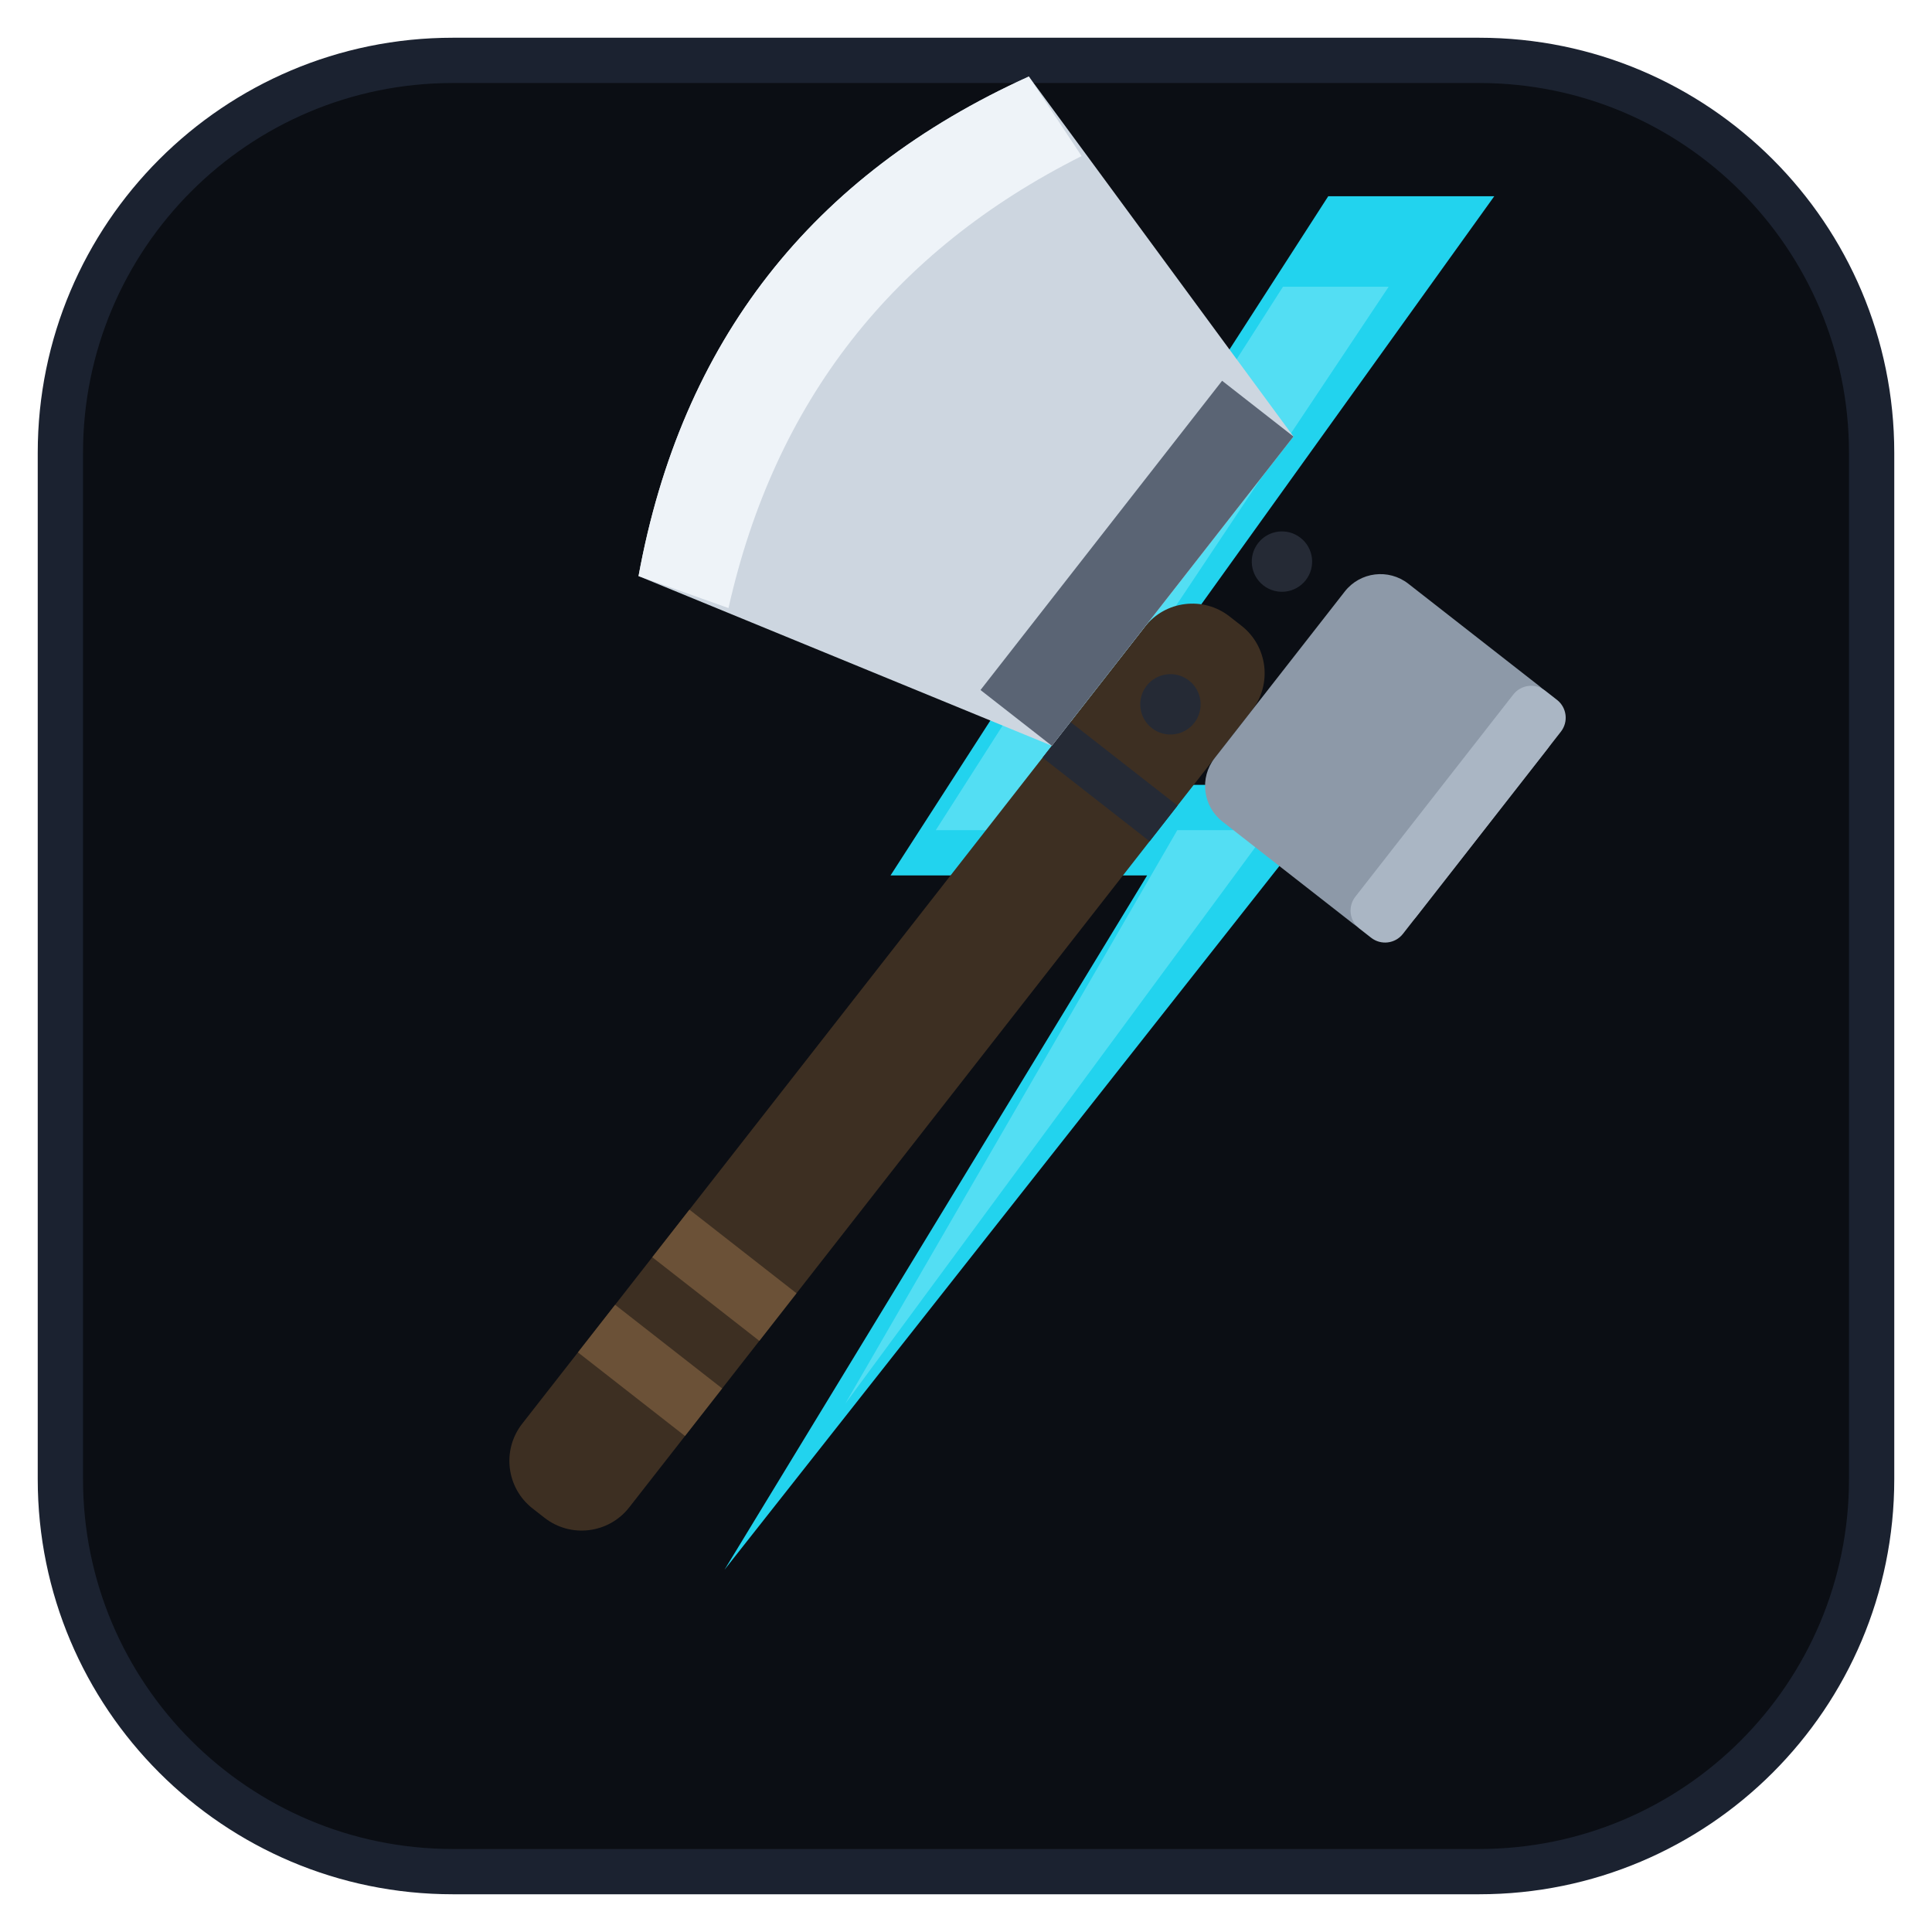
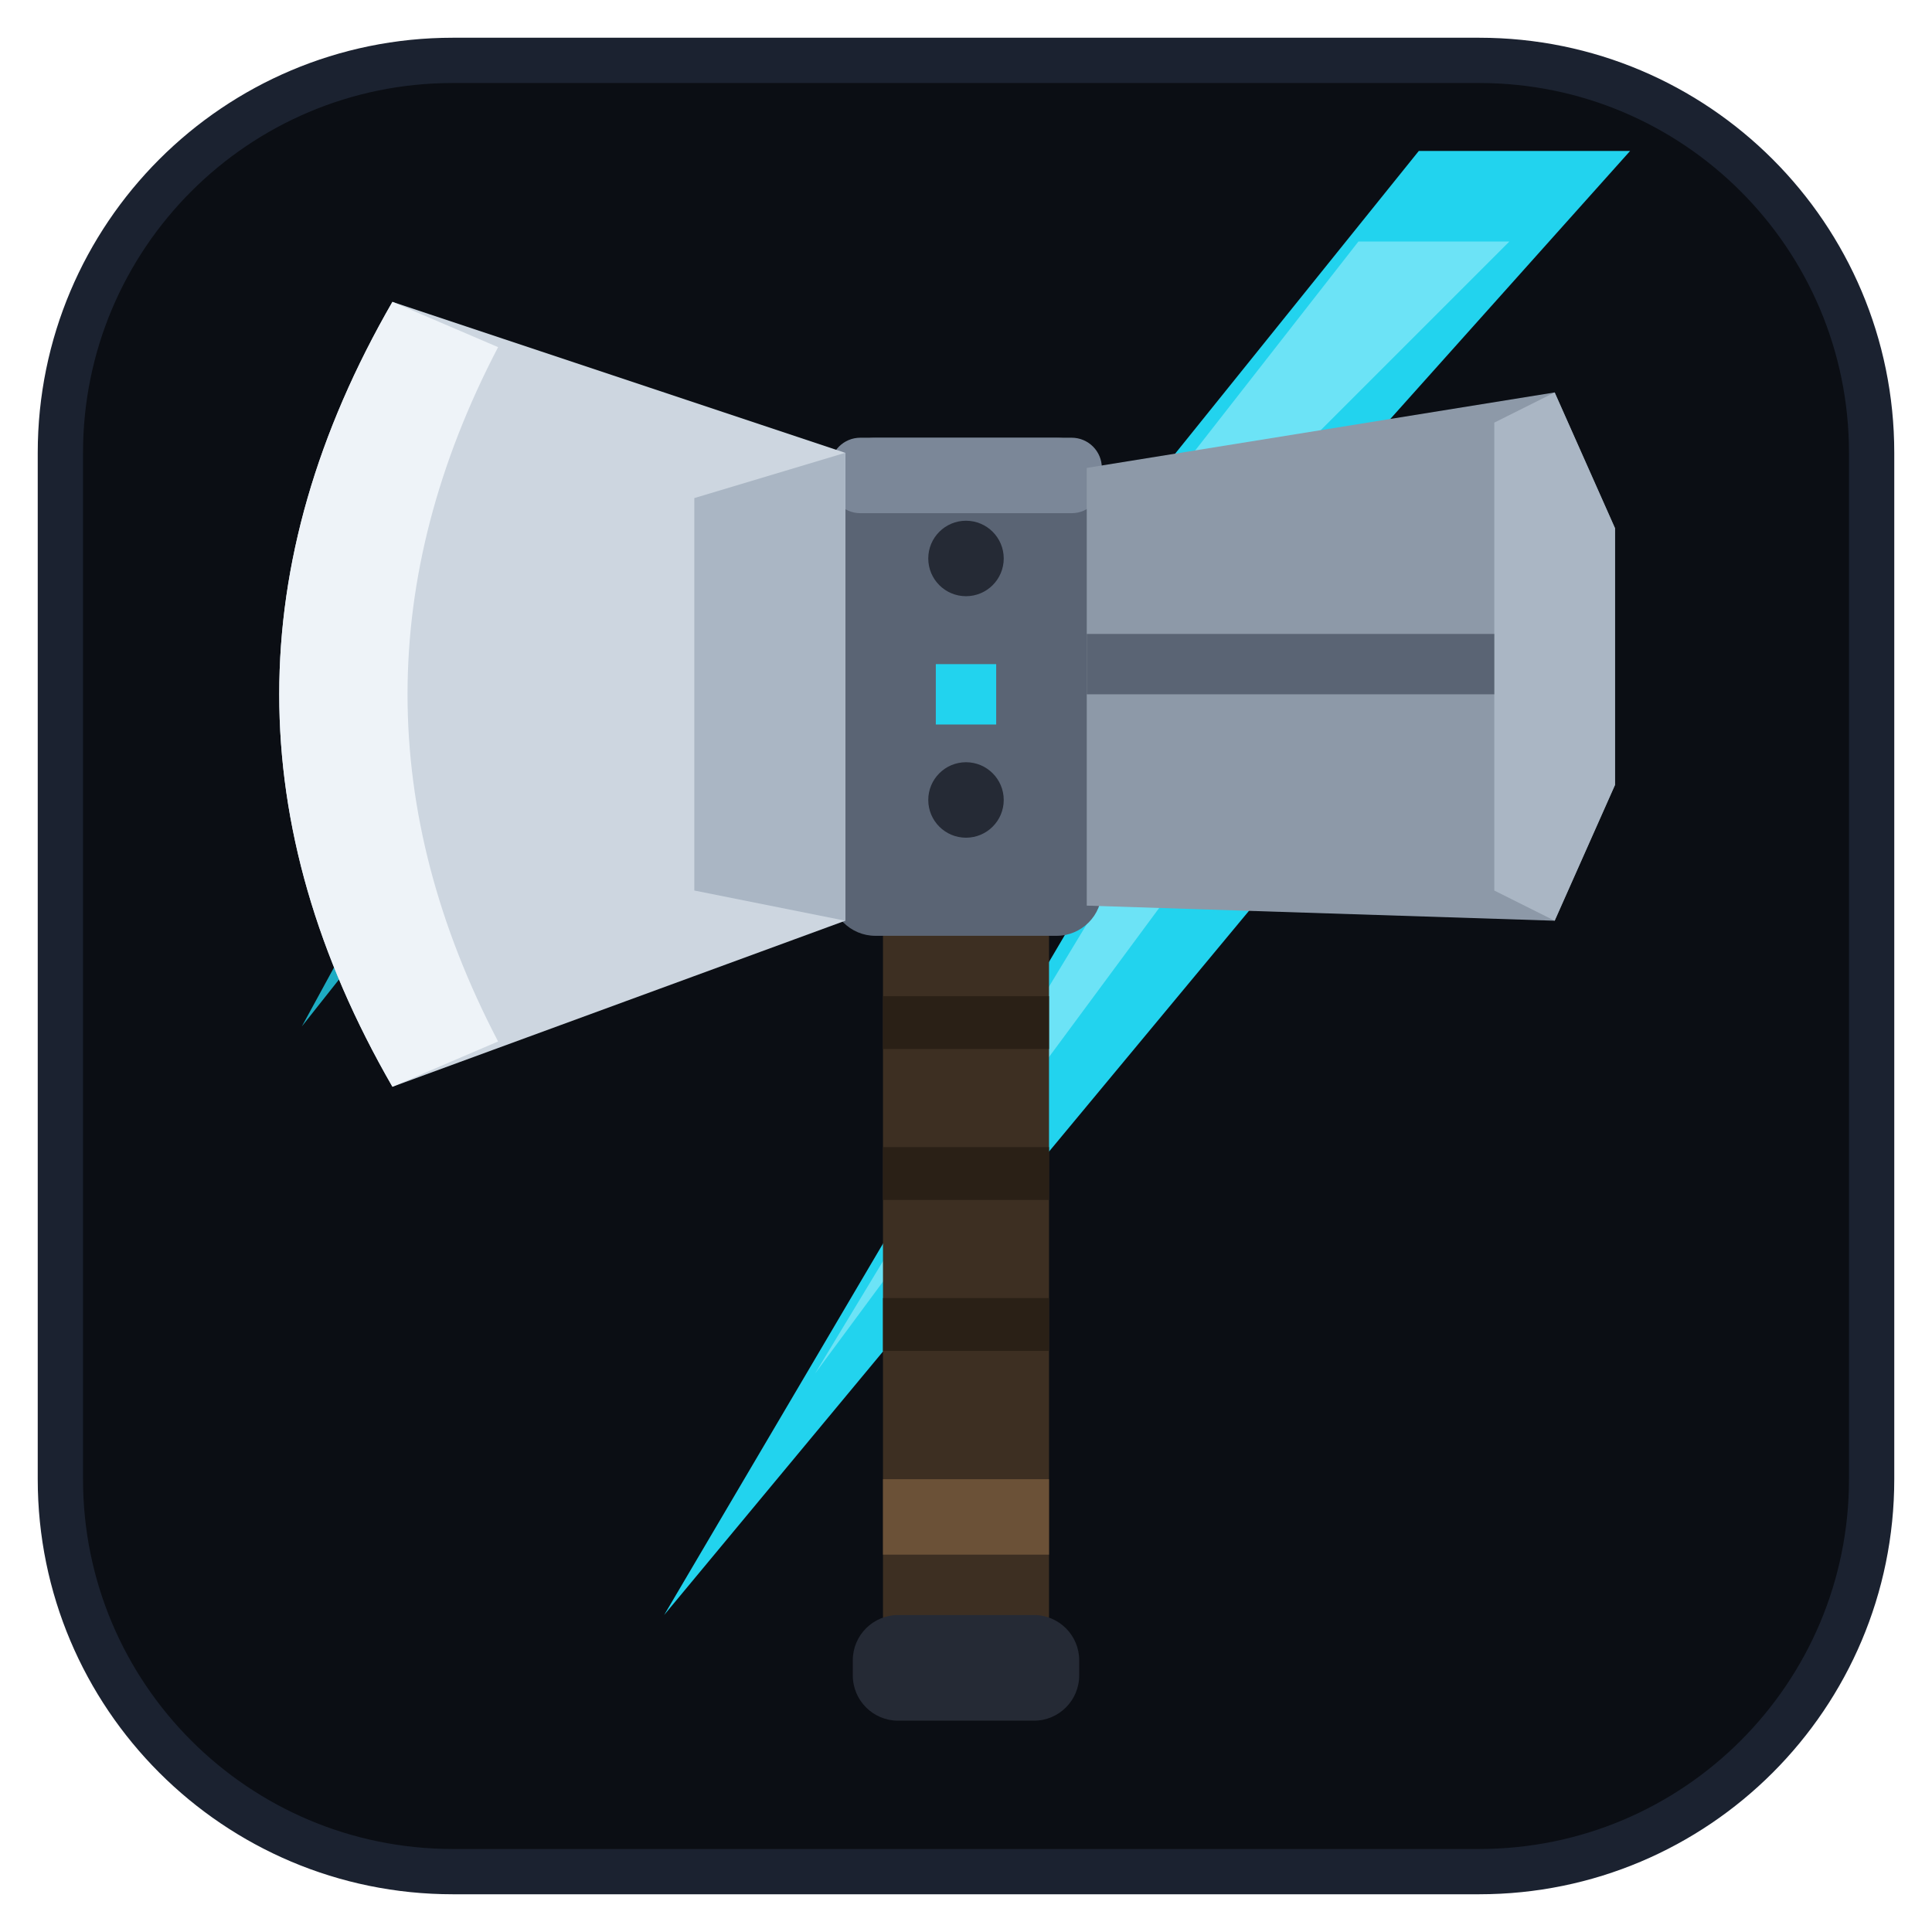
<svg xmlns="http://www.w3.org/2000/svg" viewBox="0 0 256 256">
  <rect x="8" y="8" width="240" height="240" rx="52" fill="#0b0e14" />
  <rect x="8" y="8" width="240" height="240" rx="52" fill="none" stroke="#1b2230" stroke-width="6" />
-   <polygon points="176,26 118,116 152,116 96,208 178,104 142,104 198,26" fill="#22d3ee" />
-   <polygon points="170,38 124,110 156,110 112,186 168,110 136,110 184,38" fill="#7ce8f8" opacity="0.55" />
-   <g transform="rotate(38 128 128)">
-     <rect x="119" y="70" width="18" height="150" rx="8" fill="#3d2f22" />
-     <rect x="119" y="176" width="18" height="8" fill="#6b5137" />
-     <rect x="119" y="192" width="18" height="8" fill="#6b5137" />
-     <rect x="119" y="94" width="18" height="6" fill="#252a35" />
-     <rect x="137" y="52" width="34" height="40" rx="6" fill="#8d99a8" />
-     <rect x="163" y="52" width="8" height="40" rx="3" fill="#aab6c4" />
-     <path d="M119 46 L62 30 Q40 72 62 114 L119 98 Z" fill="#cdd6e0" />
-     <path d="M62 30 Q40 72 62 114 L74 110 Q56 72 74 34 Z" fill="#eef3f8" />
-     <rect x="107" y="46" width="12" height="52" fill="#5a6474" />
-     <circle cx="128" cy="60" r="4" fill="#252a35" />
-     <circle cx="128" cy="84" r="4" fill="#252a35" />
-   </g>
+   <polygon points="188,20 122,102 154,102 88,214 186,96 148,96 216,20" fill="#22d3ee" />
+   <polygon points="180,32 130,96 160,96 108,182 176,90 142,90 200,32" fill="#9deefb" fill-opacity="0.6" />
+   <polygon points="70,52 48,92 64,92 40,136 78,88 62,88 88,52" fill="#22d3ee" fill-opacity="0.8" />
+   <rect x="117" y="112" width="22" height="112" rx="10" fill="#3d2f22" />
+   <rect x="117" y="132" width="22" height="7" fill="#2a2016" />
+   <rect x="117" y="152" width="22" height="7" fill="#2a2016" />
+   <rect x="117" y="172" width="22" height="7" fill="#2a2016" />
+   <rect x="117" y="196" width="22" height="10" fill="#6b5137" />
+   <rect x="113" y="214" width="30" height="14" rx="6" fill="#252a35" />
+   <rect x="110" y="58" width="36" height="66" rx="6" fill="#5a6474" />
+   <rect x="110" y="58" width="36" height="10" rx="4" fill="#7b8798" />
+   <path d="M112 60 L52 40 Q22 92 52 144 L112 122 Z" fill="#cdd6e0" />
+   <path d="M52 40 Q22 92 52 144 L66 138 Q42 92 66 46 Z" fill="#eef3f8" />
+   <path d="M112 60 L92 66 L92 118 L112 122 Z" fill="#aab6c4" />
+   <path d="M144 62 L206 52 L214 70 L214 104 L206 122 L144 120 Z" fill="#8d99a8" />
+   <path d="M206 52 L214 70 L214 104 L206 122 L198 118 L198 56 Z" fill="#aab6c4" />
+   <rect x="144" y="84" width="54" height="8" fill="#5a6474" />
+   <circle cx="128" cy="74" r="5" fill="#252a35" />
+   <circle cx="128" cy="106" r="5" fill="#252a35" />
+   <rect x="124" y="88" width="8" height="8" fill="#22d3ee" />
</svg>
